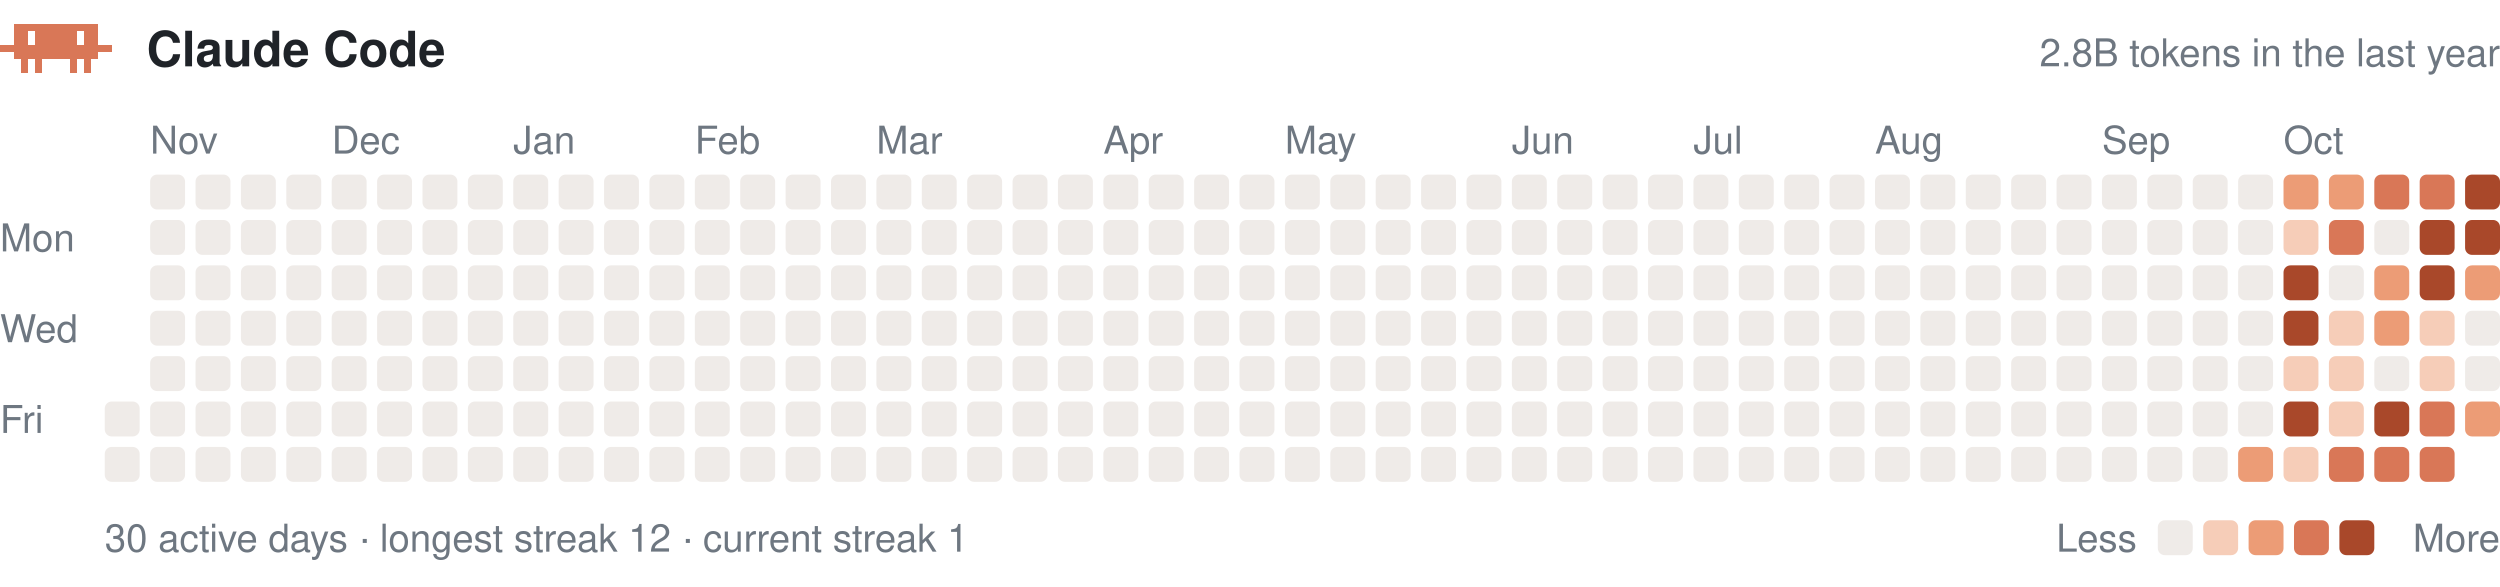
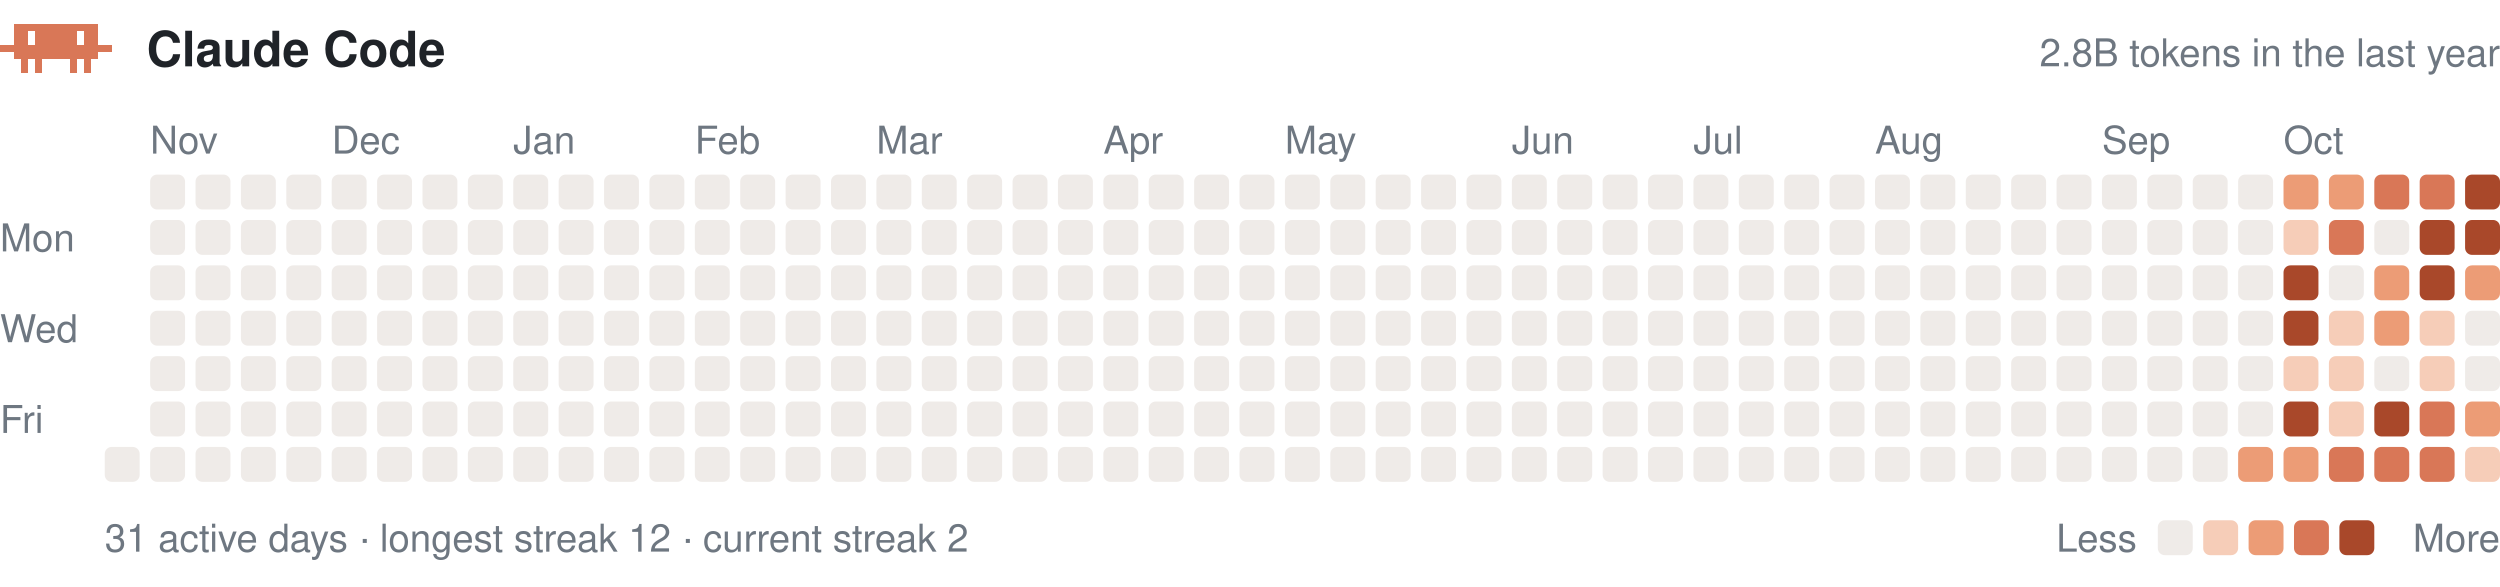
<svg xmlns="http://www.w3.org/2000/svg" width="716" height="168" viewBox="0 0 716 168" role="img" aria-labelledby="hm-title hm-desc">
  <style>text{font-family:-apple-system,BlinkMacSystemFont,"Segoe UI","Noto Sans KR",Helvetica,Arial,sans-serif}.t{font-size:14px;font-weight:600}.s,.m{font-size:11px}.mascot{fill:#d97757}.t{fill:#1f2328}.m{fill:#6e7781}.l0{fill:#efebe8}.l1{fill:#f6cdb8}.l2{fill:#ec9c76}.l3{fill:#d97757}.l4{fill:#a9482a}@media (prefers-color-scheme:dark){.t{fill:#e6edf3}.m{fill:#8d96a0}.l0{fill:#262220}.l1{fill:#5b3323}.l2{fill:#8f4a2e}.l3{fill:#d97757}.l4{fill:#f3a27e}}</style>
  <g class="mascot" shape-rendering="crispEdges" aria-hidden="true">
    <rect x="4" y="7" width="2" height="2" />
    <rect x="6" y="7" width="2" height="2" />
    <rect x="8" y="7" width="2" height="2" />
    <rect x="10" y="7" width="2" height="2" />
    <rect x="12" y="7" width="2" height="2" />
    <rect x="14" y="7" width="2" height="2" />
    <rect x="16" y="7" width="2" height="2" />
    <rect x="18" y="7" width="2" height="2" />
    <rect x="20" y="7" width="2" height="2" />
    <rect x="22" y="7" width="2" height="2" />
    <rect x="24" y="7" width="2" height="2" />
    <rect x="26" y="7" width="2" height="2" />
    <rect x="4" y="9" width="2" height="2" />
    <rect x="6" y="9" width="2" height="2" />
    <rect x="10" y="9" width="2" height="2" />
    <rect x="12" y="9" width="2" height="2" />
    <rect x="14" y="9" width="2" height="2" />
    <rect x="16" y="9" width="2" height="2" />
    <rect x="18" y="9" width="2" height="2" />
    <rect x="20" y="9" width="2" height="2" />
    <rect x="24" y="9" width="2" height="2" />
    <rect x="26" y="9" width="2" height="2" />
    <rect x="4" y="11" width="2" height="2" />
    <rect x="6" y="11" width="2" height="2" />
    <rect x="10" y="11" width="2" height="2" />
    <rect x="12" y="11" width="2" height="2" />
    <rect x="14" y="11" width="2" height="2" />
    <rect x="16" y="11" width="2" height="2" />
    <rect x="18" y="11" width="2" height="2" />
    <rect x="20" y="11" width="2" height="2" />
    <rect x="24" y="11" width="2" height="2" />
    <rect x="26" y="11" width="2" height="2" />
    <rect x="0" y="13" width="2" height="2" />
    <rect x="2" y="13" width="2" height="2" />
    <rect x="4" y="13" width="2" height="2" />
    <rect x="6" y="13" width="2" height="2" />
    <rect x="8" y="13" width="2" height="2" />
    <rect x="10" y="13" width="2" height="2" />
    <rect x="12" y="13" width="2" height="2" />
    <rect x="14" y="13" width="2" height="2" />
    <rect x="16" y="13" width="2" height="2" />
    <rect x="18" y="13" width="2" height="2" />
    <rect x="20" y="13" width="2" height="2" />
    <rect x="22" y="13" width="2" height="2" />
    <rect x="24" y="13" width="2" height="2" />
    <rect x="26" y="13" width="2" height="2" />
    <rect x="28" y="13" width="2" height="2" />
    <rect x="30" y="13" width="2" height="2" />
    <rect x="4" y="15" width="2" height="2" />
    <rect x="6" y="15" width="2" height="2" />
    <rect x="8" y="15" width="2" height="2" />
    <rect x="10" y="15" width="2" height="2" />
    <rect x="12" y="15" width="2" height="2" />
    <rect x="14" y="15" width="2" height="2" />
    <rect x="16" y="15" width="2" height="2" />
    <rect x="18" y="15" width="2" height="2" />
    <rect x="20" y="15" width="2" height="2" />
    <rect x="22" y="15" width="2" height="2" />
    <rect x="24" y="15" width="2" height="2" />
    <rect x="26" y="15" width="2" height="2" />
    <rect x="6" y="17" width="2" height="2" />
    <rect x="10" y="17" width="2" height="2" />
    <rect x="20" y="17" width="2" height="2" />
    <rect x="24" y="17" width="2" height="2" />
    <rect x="6" y="19" width="2" height="2" />
    <rect x="10" y="19" width="2" height="2" />
    <rect x="20" y="19" width="2" height="2" />
    <rect x="24" y="19" width="2" height="2" />
  </g>
  <text class="t" x="42" y="19">Claude Code</text>
  <text class="m" x="716" y="19" text-anchor="end">2.8B tokens in the last year</text>
  <text class="m" x="43" y="44">Nov</text>
  <text class="m" x="95" y="44">Dec</text>
  <text class="m" x="147" y="44">Jan</text>
  <text class="m" x="199" y="44">Feb</text>
  <text class="m" x="251" y="44">Mar</text>
  <text class="m" x="316" y="44">Apr</text>
  <text class="m" x="368" y="44">May</text>
  <text class="m" x="433" y="44">Jun</text>
  <text class="m" x="485" y="44">Jul</text>
  <text class="m" x="537" y="44">Aug</text>
  <text class="m" x="602" y="44">Sep</text>
  <text class="m" x="654" y="44">Oct</text>
  <text class="m" x="0" y="72">Mon</text>
  <text class="m" x="0" y="98">Wed</text>
  <text class="m" x="0" y="124">Fri</text>
  <g>
-     <rect class="l0" x="30" y="115" width="10" height="10" rx="2" />
    <rect class="l0" x="30" y="128" width="10" height="10" rx="2" />
    <rect class="l0" x="43" y="50" width="10" height="10" rx="2" />
    <rect class="l0" x="43" y="63" width="10" height="10" rx="2" />
    <rect class="l0" x="43" y="76" width="10" height="10" rx="2" />
    <rect class="l0" x="43" y="89" width="10" height="10" rx="2" />
    <rect class="l0" x="43" y="102" width="10" height="10" rx="2" />
    <rect class="l0" x="43" y="115" width="10" height="10" rx="2" />
    <rect class="l0" x="43" y="128" width="10" height="10" rx="2" />
    <rect class="l0" x="56" y="50" width="10" height="10" rx="2" />
    <rect class="l0" x="56" y="63" width="10" height="10" rx="2" />
    <rect class="l0" x="56" y="76" width="10" height="10" rx="2" />
    <rect class="l0" x="56" y="89" width="10" height="10" rx="2" />
    <rect class="l0" x="56" y="102" width="10" height="10" rx="2" />
    <rect class="l0" x="56" y="115" width="10" height="10" rx="2" />
    <rect class="l0" x="56" y="128" width="10" height="10" rx="2" />
    <rect class="l0" x="69" y="50" width="10" height="10" rx="2" />
    <rect class="l0" x="69" y="63" width="10" height="10" rx="2" />
    <rect class="l0" x="69" y="76" width="10" height="10" rx="2" />
    <rect class="l0" x="69" y="89" width="10" height="10" rx="2" />
    <rect class="l0" x="69" y="102" width="10" height="10" rx="2" />
    <rect class="l0" x="69" y="115" width="10" height="10" rx="2" />
    <rect class="l0" x="69" y="128" width="10" height="10" rx="2" />
    <rect class="l0" x="82" y="50" width="10" height="10" rx="2" />
    <rect class="l0" x="82" y="63" width="10" height="10" rx="2" />
    <rect class="l0" x="82" y="76" width="10" height="10" rx="2" />
    <rect class="l0" x="82" y="89" width="10" height="10" rx="2" />
    <rect class="l0" x="82" y="102" width="10" height="10" rx="2" />
    <rect class="l0" x="82" y="115" width="10" height="10" rx="2" />
    <rect class="l0" x="82" y="128" width="10" height="10" rx="2" />
    <rect class="l0" x="95" y="50" width="10" height="10" rx="2" />
    <rect class="l0" x="95" y="63" width="10" height="10" rx="2" />
    <rect class="l0" x="95" y="76" width="10" height="10" rx="2" />
    <rect class="l0" x="95" y="89" width="10" height="10" rx="2" />
    <rect class="l0" x="95" y="102" width="10" height="10" rx="2" />
    <rect class="l0" x="95" y="115" width="10" height="10" rx="2" />
    <rect class="l0" x="95" y="128" width="10" height="10" rx="2" />
    <rect class="l0" x="108" y="50" width="10" height="10" rx="2" />
    <rect class="l0" x="108" y="63" width="10" height="10" rx="2" />
    <rect class="l0" x="108" y="76" width="10" height="10" rx="2" />
    <rect class="l0" x="108" y="89" width="10" height="10" rx="2" />
    <rect class="l0" x="108" y="102" width="10" height="10" rx="2" />
    <rect class="l0" x="108" y="115" width="10" height="10" rx="2" />
    <rect class="l0" x="108" y="128" width="10" height="10" rx="2" />
    <rect class="l0" x="121" y="50" width="10" height="10" rx="2" />
    <rect class="l0" x="121" y="63" width="10" height="10" rx="2" />
    <rect class="l0" x="121" y="76" width="10" height="10" rx="2" />
    <rect class="l0" x="121" y="89" width="10" height="10" rx="2" />
    <rect class="l0" x="121" y="102" width="10" height="10" rx="2" />
    <rect class="l0" x="121" y="115" width="10" height="10" rx="2" />
    <rect class="l0" x="121" y="128" width="10" height="10" rx="2" />
    <rect class="l0" x="134" y="50" width="10" height="10" rx="2" />
    <rect class="l0" x="134" y="63" width="10" height="10" rx="2" />
    <rect class="l0" x="134" y="76" width="10" height="10" rx="2" />
    <rect class="l0" x="134" y="89" width="10" height="10" rx="2" />
    <rect class="l0" x="134" y="102" width="10" height="10" rx="2" />
    <rect class="l0" x="134" y="115" width="10" height="10" rx="2" />
    <rect class="l0" x="134" y="128" width="10" height="10" rx="2" />
    <rect class="l0" x="147" y="50" width="10" height="10" rx="2" />
    <rect class="l0" x="147" y="63" width="10" height="10" rx="2" />
    <rect class="l0" x="147" y="76" width="10" height="10" rx="2" />
    <rect class="l0" x="147" y="89" width="10" height="10" rx="2" />
    <rect class="l0" x="147" y="102" width="10" height="10" rx="2" />
    <rect class="l0" x="147" y="115" width="10" height="10" rx="2" />
    <rect class="l0" x="147" y="128" width="10" height="10" rx="2" />
    <rect class="l0" x="160" y="50" width="10" height="10" rx="2" />
    <rect class="l0" x="160" y="63" width="10" height="10" rx="2" />
    <rect class="l0" x="160" y="76" width="10" height="10" rx="2" />
    <rect class="l0" x="160" y="89" width="10" height="10" rx="2" />
    <rect class="l0" x="160" y="102" width="10" height="10" rx="2" />
    <rect class="l0" x="160" y="115" width="10" height="10" rx="2" />
    <rect class="l0" x="160" y="128" width="10" height="10" rx="2" />
    <rect class="l0" x="173" y="50" width="10" height="10" rx="2" />
    <rect class="l0" x="173" y="63" width="10" height="10" rx="2" />
    <rect class="l0" x="173" y="76" width="10" height="10" rx="2" />
    <rect class="l0" x="173" y="89" width="10" height="10" rx="2" />
    <rect class="l0" x="173" y="102" width="10" height="10" rx="2" />
    <rect class="l0" x="173" y="115" width="10" height="10" rx="2" />
    <rect class="l0" x="173" y="128" width="10" height="10" rx="2" />
    <rect class="l0" x="186" y="50" width="10" height="10" rx="2" />
    <rect class="l0" x="186" y="63" width="10" height="10" rx="2" />
    <rect class="l0" x="186" y="76" width="10" height="10" rx="2" />
    <rect class="l0" x="186" y="89" width="10" height="10" rx="2" />
    <rect class="l0" x="186" y="102" width="10" height="10" rx="2" />
    <rect class="l0" x="186" y="115" width="10" height="10" rx="2" />
    <rect class="l0" x="186" y="128" width="10" height="10" rx="2" />
    <rect class="l0" x="199" y="50" width="10" height="10" rx="2" />
    <rect class="l0" x="199" y="63" width="10" height="10" rx="2" />
    <rect class="l0" x="199" y="76" width="10" height="10" rx="2" />
    <rect class="l0" x="199" y="89" width="10" height="10" rx="2" />
    <rect class="l0" x="199" y="102" width="10" height="10" rx="2" />
    <rect class="l0" x="199" y="115" width="10" height="10" rx="2" />
    <rect class="l0" x="199" y="128" width="10" height="10" rx="2" />
    <rect class="l0" x="212" y="50" width="10" height="10" rx="2" />
    <rect class="l0" x="212" y="63" width="10" height="10" rx="2" />
    <rect class="l0" x="212" y="76" width="10" height="10" rx="2" />
    <rect class="l0" x="212" y="89" width="10" height="10" rx="2" />
    <rect class="l0" x="212" y="102" width="10" height="10" rx="2" />
    <rect class="l0" x="212" y="115" width="10" height="10" rx="2" />
    <rect class="l0" x="212" y="128" width="10" height="10" rx="2" />
    <rect class="l0" x="225" y="50" width="10" height="10" rx="2" />
    <rect class="l0" x="225" y="63" width="10" height="10" rx="2" />
    <rect class="l0" x="225" y="76" width="10" height="10" rx="2" />
    <rect class="l0" x="225" y="89" width="10" height="10" rx="2" />
    <rect class="l0" x="225" y="102" width="10" height="10" rx="2" />
    <rect class="l0" x="225" y="115" width="10" height="10" rx="2" />
    <rect class="l0" x="225" y="128" width="10" height="10" rx="2" />
    <rect class="l0" x="238" y="50" width="10" height="10" rx="2" />
    <rect class="l0" x="238" y="63" width="10" height="10" rx="2" />
    <rect class="l0" x="238" y="76" width="10" height="10" rx="2" />
    <rect class="l0" x="238" y="89" width="10" height="10" rx="2" />
    <rect class="l0" x="238" y="102" width="10" height="10" rx="2" />
    <rect class="l0" x="238" y="115" width="10" height="10" rx="2" />
    <rect class="l0" x="238" y="128" width="10" height="10" rx="2" />
    <rect class="l0" x="251" y="50" width="10" height="10" rx="2" />
    <rect class="l0" x="251" y="63" width="10" height="10" rx="2" />
    <rect class="l0" x="251" y="76" width="10" height="10" rx="2" />
    <rect class="l0" x="251" y="89" width="10" height="10" rx="2" />
    <rect class="l0" x="251" y="102" width="10" height="10" rx="2" />
    <rect class="l0" x="251" y="115" width="10" height="10" rx="2" />
    <rect class="l0" x="251" y="128" width="10" height="10" rx="2" />
    <rect class="l0" x="264" y="50" width="10" height="10" rx="2" />
    <rect class="l0" x="264" y="63" width="10" height="10" rx="2" />
    <rect class="l0" x="264" y="76" width="10" height="10" rx="2" />
    <rect class="l0" x="264" y="89" width="10" height="10" rx="2" />
    <rect class="l0" x="264" y="102" width="10" height="10" rx="2" />
    <rect class="l0" x="264" y="115" width="10" height="10" rx="2" />
    <rect class="l0" x="264" y="128" width="10" height="10" rx="2" />
    <rect class="l0" x="277" y="50" width="10" height="10" rx="2" />
    <rect class="l0" x="277" y="63" width="10" height="10" rx="2" />
    <rect class="l0" x="277" y="76" width="10" height="10" rx="2" />
    <rect class="l0" x="277" y="89" width="10" height="10" rx="2" />
    <rect class="l0" x="277" y="102" width="10" height="10" rx="2" />
    <rect class="l0" x="277" y="115" width="10" height="10" rx="2" />
    <rect class="l0" x="277" y="128" width="10" height="10" rx="2" />
    <rect class="l0" x="290" y="50" width="10" height="10" rx="2" />
    <rect class="l0" x="290" y="63" width="10" height="10" rx="2" />
    <rect class="l0" x="290" y="76" width="10" height="10" rx="2" />
    <rect class="l0" x="290" y="89" width="10" height="10" rx="2" />
    <rect class="l0" x="290" y="102" width="10" height="10" rx="2" />
    <rect class="l0" x="290" y="115" width="10" height="10" rx="2" />
    <rect class="l0" x="290" y="128" width="10" height="10" rx="2" />
    <rect class="l0" x="303" y="50" width="10" height="10" rx="2" />
    <rect class="l0" x="303" y="63" width="10" height="10" rx="2" />
    <rect class="l0" x="303" y="76" width="10" height="10" rx="2" />
    <rect class="l0" x="303" y="89" width="10" height="10" rx="2" />
    <rect class="l0" x="303" y="102" width="10" height="10" rx="2" />
    <rect class="l0" x="303" y="115" width="10" height="10" rx="2" />
    <rect class="l0" x="303" y="128" width="10" height="10" rx="2" />
    <rect class="l0" x="316" y="50" width="10" height="10" rx="2" />
    <rect class="l0" x="316" y="63" width="10" height="10" rx="2" />
    <rect class="l0" x="316" y="76" width="10" height="10" rx="2" />
    <rect class="l0" x="316" y="89" width="10" height="10" rx="2" />
    <rect class="l0" x="316" y="102" width="10" height="10" rx="2" />
    <rect class="l0" x="316" y="115" width="10" height="10" rx="2" />
    <rect class="l0" x="316" y="128" width="10" height="10" rx="2" />
    <rect class="l0" x="329" y="50" width="10" height="10" rx="2" />
    <rect class="l0" x="329" y="63" width="10" height="10" rx="2" />
    <rect class="l0" x="329" y="76" width="10" height="10" rx="2" />
    <rect class="l0" x="329" y="89" width="10" height="10" rx="2" />
    <rect class="l0" x="329" y="102" width="10" height="10" rx="2" />
    <rect class="l0" x="329" y="115" width="10" height="10" rx="2" />
    <rect class="l0" x="329" y="128" width="10" height="10" rx="2" />
    <rect class="l0" x="342" y="50" width="10" height="10" rx="2" />
    <rect class="l0" x="342" y="63" width="10" height="10" rx="2" />
    <rect class="l0" x="342" y="76" width="10" height="10" rx="2" />
    <rect class="l0" x="342" y="89" width="10" height="10" rx="2" />
    <rect class="l0" x="342" y="102" width="10" height="10" rx="2" />
    <rect class="l0" x="342" y="115" width="10" height="10" rx="2" />
    <rect class="l0" x="342" y="128" width="10" height="10" rx="2" />
    <rect class="l0" x="355" y="50" width="10" height="10" rx="2" />
    <rect class="l0" x="355" y="63" width="10" height="10" rx="2" />
    <rect class="l0" x="355" y="76" width="10" height="10" rx="2" />
    <rect class="l0" x="355" y="89" width="10" height="10" rx="2" />
    <rect class="l0" x="355" y="102" width="10" height="10" rx="2" />
    <rect class="l0" x="355" y="115" width="10" height="10" rx="2" />
    <rect class="l0" x="355" y="128" width="10" height="10" rx="2" />
    <rect class="l0" x="368" y="50" width="10" height="10" rx="2" />
    <rect class="l0" x="368" y="63" width="10" height="10" rx="2" />
    <rect class="l0" x="368" y="76" width="10" height="10" rx="2" />
    <rect class="l0" x="368" y="89" width="10" height="10" rx="2" />
    <rect class="l0" x="368" y="102" width="10" height="10" rx="2" />
    <rect class="l0" x="368" y="115" width="10" height="10" rx="2" />
    <rect class="l0" x="368" y="128" width="10" height="10" rx="2" />
    <rect class="l0" x="381" y="50" width="10" height="10" rx="2" />
    <rect class="l0" x="381" y="63" width="10" height="10" rx="2" />
    <rect class="l0" x="381" y="76" width="10" height="10" rx="2" />
    <rect class="l0" x="381" y="89" width="10" height="10" rx="2" />
    <rect class="l0" x="381" y="102" width="10" height="10" rx="2" />
    <rect class="l0" x="381" y="115" width="10" height="10" rx="2" />
    <rect class="l0" x="381" y="128" width="10" height="10" rx="2" />
    <rect class="l0" x="394" y="50" width="10" height="10" rx="2" />
    <rect class="l0" x="394" y="63" width="10" height="10" rx="2" />
    <rect class="l0" x="394" y="76" width="10" height="10" rx="2" />
    <rect class="l0" x="394" y="89" width="10" height="10" rx="2" />
    <rect class="l0" x="394" y="102" width="10" height="10" rx="2" />
    <rect class="l0" x="394" y="115" width="10" height="10" rx="2" />
    <rect class="l0" x="394" y="128" width="10" height="10" rx="2" />
    <rect class="l0" x="407" y="50" width="10" height="10" rx="2" />
    <rect class="l0" x="407" y="63" width="10" height="10" rx="2" />
    <rect class="l0" x="407" y="76" width="10" height="10" rx="2" />
    <rect class="l0" x="407" y="89" width="10" height="10" rx="2" />
    <rect class="l0" x="407" y="102" width="10" height="10" rx="2" />
    <rect class="l0" x="407" y="115" width="10" height="10" rx="2" />
    <rect class="l0" x="407" y="128" width="10" height="10" rx="2" />
    <rect class="l0" x="420" y="50" width="10" height="10" rx="2" />
    <rect class="l0" x="420" y="63" width="10" height="10" rx="2" />
    <rect class="l0" x="420" y="76" width="10" height="10" rx="2" />
    <rect class="l0" x="420" y="89" width="10" height="10" rx="2" />
    <rect class="l0" x="420" y="102" width="10" height="10" rx="2" />
    <rect class="l0" x="420" y="115" width="10" height="10" rx="2" />
    <rect class="l0" x="420" y="128" width="10" height="10" rx="2" />
    <rect class="l0" x="433" y="50" width="10" height="10" rx="2" />
    <rect class="l0" x="433" y="63" width="10" height="10" rx="2" />
    <rect class="l0" x="433" y="76" width="10" height="10" rx="2" />
    <rect class="l0" x="433" y="89" width="10" height="10" rx="2" />
    <rect class="l0" x="433" y="102" width="10" height="10" rx="2" />
    <rect class="l0" x="433" y="115" width="10" height="10" rx="2" />
    <rect class="l0" x="433" y="128" width="10" height="10" rx="2" />
    <rect class="l0" x="446" y="50" width="10" height="10" rx="2" />
    <rect class="l0" x="446" y="63" width="10" height="10" rx="2" />
    <rect class="l0" x="446" y="76" width="10" height="10" rx="2" />
    <rect class="l0" x="446" y="89" width="10" height="10" rx="2" />
    <rect class="l0" x="446" y="102" width="10" height="10" rx="2" />
    <rect class="l0" x="446" y="115" width="10" height="10" rx="2" />
    <rect class="l0" x="446" y="128" width="10" height="10" rx="2" />
    <rect class="l0" x="459" y="50" width="10" height="10" rx="2" />
    <rect class="l0" x="459" y="63" width="10" height="10" rx="2" />
    <rect class="l0" x="459" y="76" width="10" height="10" rx="2" />
    <rect class="l0" x="459" y="89" width="10" height="10" rx="2" />
    <rect class="l0" x="459" y="102" width="10" height="10" rx="2" />
    <rect class="l0" x="459" y="115" width="10" height="10" rx="2" />
    <rect class="l0" x="459" y="128" width="10" height="10" rx="2" />
    <rect class="l0" x="472" y="50" width="10" height="10" rx="2" />
    <rect class="l0" x="472" y="63" width="10" height="10" rx="2" />
    <rect class="l0" x="472" y="76" width="10" height="10" rx="2" />
    <rect class="l0" x="472" y="89" width="10" height="10" rx="2" />
    <rect class="l0" x="472" y="102" width="10" height="10" rx="2" />
    <rect class="l0" x="472" y="115" width="10" height="10" rx="2" />
    <rect class="l0" x="472" y="128" width="10" height="10" rx="2" />
    <rect class="l0" x="485" y="50" width="10" height="10" rx="2" />
    <rect class="l0" x="485" y="63" width="10" height="10" rx="2" />
    <rect class="l0" x="485" y="76" width="10" height="10" rx="2" />
    <rect class="l0" x="485" y="89" width="10" height="10" rx="2" />
    <rect class="l0" x="485" y="102" width="10" height="10" rx="2" />
    <rect class="l0" x="485" y="115" width="10" height="10" rx="2" />
    <rect class="l0" x="485" y="128" width="10" height="10" rx="2" />
    <rect class="l0" x="498" y="50" width="10" height="10" rx="2" />
    <rect class="l0" x="498" y="63" width="10" height="10" rx="2" />
    <rect class="l0" x="498" y="76" width="10" height="10" rx="2" />
    <rect class="l0" x="498" y="89" width="10" height="10" rx="2" />
    <rect class="l0" x="498" y="102" width="10" height="10" rx="2" />
    <rect class="l0" x="498" y="115" width="10" height="10" rx="2" />
    <rect class="l0" x="498" y="128" width="10" height="10" rx="2" />
    <rect class="l0" x="511" y="50" width="10" height="10" rx="2" />
    <rect class="l0" x="511" y="63" width="10" height="10" rx="2" />
    <rect class="l0" x="511" y="76" width="10" height="10" rx="2" />
    <rect class="l0" x="511" y="89" width="10" height="10" rx="2" />
    <rect class="l0" x="511" y="102" width="10" height="10" rx="2" />
    <rect class="l0" x="511" y="115" width="10" height="10" rx="2" />
    <rect class="l0" x="511" y="128" width="10" height="10" rx="2" />
    <rect class="l0" x="524" y="50" width="10" height="10" rx="2" />
    <rect class="l0" x="524" y="63" width="10" height="10" rx="2" />
    <rect class="l0" x="524" y="76" width="10" height="10" rx="2" />
    <rect class="l0" x="524" y="89" width="10" height="10" rx="2" />
    <rect class="l0" x="524" y="102" width="10" height="10" rx="2" />
    <rect class="l0" x="524" y="115" width="10" height="10" rx="2" />
    <rect class="l0" x="524" y="128" width="10" height="10" rx="2" />
    <rect class="l0" x="537" y="50" width="10" height="10" rx="2" />
    <rect class="l0" x="537" y="63" width="10" height="10" rx="2" />
    <rect class="l0" x="537" y="76" width="10" height="10" rx="2" />
    <rect class="l0" x="537" y="89" width="10" height="10" rx="2" />
    <rect class="l0" x="537" y="102" width="10" height="10" rx="2" />
    <rect class="l0" x="537" y="115" width="10" height="10" rx="2" />
    <rect class="l0" x="537" y="128" width="10" height="10" rx="2" />
    <rect class="l0" x="550" y="50" width="10" height="10" rx="2" />
    <rect class="l0" x="550" y="63" width="10" height="10" rx="2" />
    <rect class="l0" x="550" y="76" width="10" height="10" rx="2" />
    <rect class="l0" x="550" y="89" width="10" height="10" rx="2" />
    <rect class="l0" x="550" y="102" width="10" height="10" rx="2" />
    <rect class="l0" x="550" y="115" width="10" height="10" rx="2" />
    <rect class="l0" x="550" y="128" width="10" height="10" rx="2" />
    <rect class="l0" x="563" y="50" width="10" height="10" rx="2" />
    <rect class="l0" x="563" y="63" width="10" height="10" rx="2" />
    <rect class="l0" x="563" y="76" width="10" height="10" rx="2" />
    <rect class="l0" x="563" y="89" width="10" height="10" rx="2" />
    <rect class="l0" x="563" y="102" width="10" height="10" rx="2" />
    <rect class="l0" x="563" y="115" width="10" height="10" rx="2" />
    <rect class="l0" x="563" y="128" width="10" height="10" rx="2" />
    <rect class="l0" x="576" y="50" width="10" height="10" rx="2" />
    <rect class="l0" x="576" y="63" width="10" height="10" rx="2" />
    <rect class="l0" x="576" y="76" width="10" height="10" rx="2" />
    <rect class="l0" x="576" y="89" width="10" height="10" rx="2" />
    <rect class="l0" x="576" y="102" width="10" height="10" rx="2" />
    <rect class="l0" x="576" y="115" width="10" height="10" rx="2" />
    <rect class="l0" x="576" y="128" width="10" height="10" rx="2" />
    <rect class="l0" x="589" y="50" width="10" height="10" rx="2" />
    <rect class="l0" x="589" y="63" width="10" height="10" rx="2" />
    <rect class="l0" x="589" y="76" width="10" height="10" rx="2" />
    <rect class="l0" x="589" y="89" width="10" height="10" rx="2" />
    <rect class="l0" x="589" y="102" width="10" height="10" rx="2" />
    <rect class="l0" x="589" y="115" width="10" height="10" rx="2" />
    <rect class="l0" x="589" y="128" width="10" height="10" rx="2" />
    <rect class="l0" x="602" y="50" width="10" height="10" rx="2" />
    <rect class="l0" x="602" y="63" width="10" height="10" rx="2" />
    <rect class="l0" x="602" y="76" width="10" height="10" rx="2" />
    <rect class="l0" x="602" y="89" width="10" height="10" rx="2" />
    <rect class="l0" x="602" y="102" width="10" height="10" rx="2" />
    <rect class="l0" x="602" y="115" width="10" height="10" rx="2" />
    <rect class="l0" x="602" y="128" width="10" height="10" rx="2" />
    <rect class="l0" x="615" y="50" width="10" height="10" rx="2" />
    <rect class="l0" x="615" y="63" width="10" height="10" rx="2" />
    <rect class="l0" x="615" y="76" width="10" height="10" rx="2" />
    <rect class="l0" x="615" y="89" width="10" height="10" rx="2" />
    <rect class="l0" x="615" y="102" width="10" height="10" rx="2" />
    <rect class="l0" x="615" y="115" width="10" height="10" rx="2" />
    <rect class="l0" x="615" y="128" width="10" height="10" rx="2" />
    <rect class="l0" x="628" y="50" width="10" height="10" rx="2" />
    <rect class="l0" x="628" y="63" width="10" height="10" rx="2" />
    <rect class="l0" x="628" y="76" width="10" height="10" rx="2" />
    <rect class="l0" x="628" y="89" width="10" height="10" rx="2" />
    <rect class="l0" x="628" y="102" width="10" height="10" rx="2" />
    <rect class="l0" x="628" y="115" width="10" height="10" rx="2" />
    <rect class="l0" x="628" y="128" width="10" height="10" rx="2" />
    <rect class="l0" x="641" y="50" width="10" height="10" rx="2" />
    <rect class="l0" x="641" y="63" width="10" height="10" rx="2" />
    <rect class="l0" x="641" y="76" width="10" height="10" rx="2" />
    <rect class="l0" x="641" y="89" width="10" height="10" rx="2" />
    <rect class="l0" x="641" y="102" width="10" height="10" rx="2" />
    <rect class="l0" x="641" y="115" width="10" height="10" rx="2" />
    <rect class="l2" x="641" y="128" width="10" height="10" rx="2" />
    <rect class="l2" x="654" y="50" width="10" height="10" rx="2" />
    <rect class="l1" x="654" y="63" width="10" height="10" rx="2" />
    <rect class="l4" x="654" y="76" width="10" height="10" rx="2" />
    <rect class="l4" x="654" y="89" width="10" height="10" rx="2" />
    <rect class="l1" x="654" y="102" width="10" height="10" rx="2" />
    <rect class="l4" x="654" y="115" width="10" height="10" rx="2" />
-     <rect class="l1" x="654" y="128" width="10" height="10" rx="2" />
+     <rect class="l2" x="654" y="128" width="10" height="10" rx="2" />
    <rect class="l2" x="667" y="50" width="10" height="10" rx="2" />
    <rect class="l3" x="667" y="63" width="10" height="10" rx="2" />
    <rect class="l0" x="667" y="76" width="10" height="10" rx="2" />
    <rect class="l1" x="667" y="89" width="10" height="10" rx="2" />
    <rect class="l1" x="667" y="102" width="10" height="10" rx="2" />
    <rect class="l1" x="667" y="115" width="10" height="10" rx="2" />
    <rect class="l3" x="667" y="128" width="10" height="10" rx="2" />
    <rect class="l3" x="680" y="50" width="10" height="10" rx="2" />
    <rect class="l0" x="680" y="63" width="10" height="10" rx="2" />
    <rect class="l2" x="680" y="76" width="10" height="10" rx="2" />
    <rect class="l2" x="680" y="89" width="10" height="10" rx="2" />
    <rect class="l0" x="680" y="102" width="10" height="10" rx="2" />
    <rect class="l4" x="680" y="115" width="10" height="10" rx="2" />
    <rect class="l3" x="680" y="128" width="10" height="10" rx="2" />
    <rect class="l3" x="693" y="50" width="10" height="10" rx="2" />
    <rect class="l4" x="693" y="63" width="10" height="10" rx="2" />
    <rect class="l4" x="693" y="76" width="10" height="10" rx="2" />
    <rect class="l1" x="693" y="89" width="10" height="10" rx="2" />
    <rect class="l1" x="693" y="102" width="10" height="10" rx="2" />
    <rect class="l3" x="693" y="115" width="10" height="10" rx="2" />
    <rect class="l3" x="693" y="128" width="10" height="10" rx="2" />
    <rect class="l4" x="706" y="50" width="10" height="10" rx="2" />
    <rect class="l4" x="706" y="63" width="10" height="10" rx="2" />
    <rect class="l2" x="706" y="76" width="10" height="10" rx="2" />
    <rect class="l0" x="706" y="89" width="10" height="10" rx="2" />
    <rect class="l0" x="706" y="102" width="10" height="10" rx="2" />
    <rect class="l2" x="706" y="115" width="10" height="10" rx="2" />
+     <rect class="l1" x="706" y="128" width="10" height="10" rx="2" />
  </g>
-   <text class="m" x="30" y="158">30 active days · longest streak 12 · current streak 1</text>
+   <text class="m" x="30" y="158">31 active days · longest streak 12 · current streak 2</text>
  <text class="m" x="612" y="158" text-anchor="end">Less</text>
  <rect class="l0" x="618" y="149" width="10" height="10" rx="2" />
  <rect class="l1" x="631" y="149" width="10" height="10" rx="2" />
  <rect class="l2" x="644" y="149" width="10" height="10" rx="2" />
  <rect class="l3" x="657" y="149" width="10" height="10" rx="2" />
  <rect class="l4" x="670" y="149" width="10" height="10" rx="2" />
  <text class="m" x="716" y="158" text-anchor="end">More</text>
</svg>
